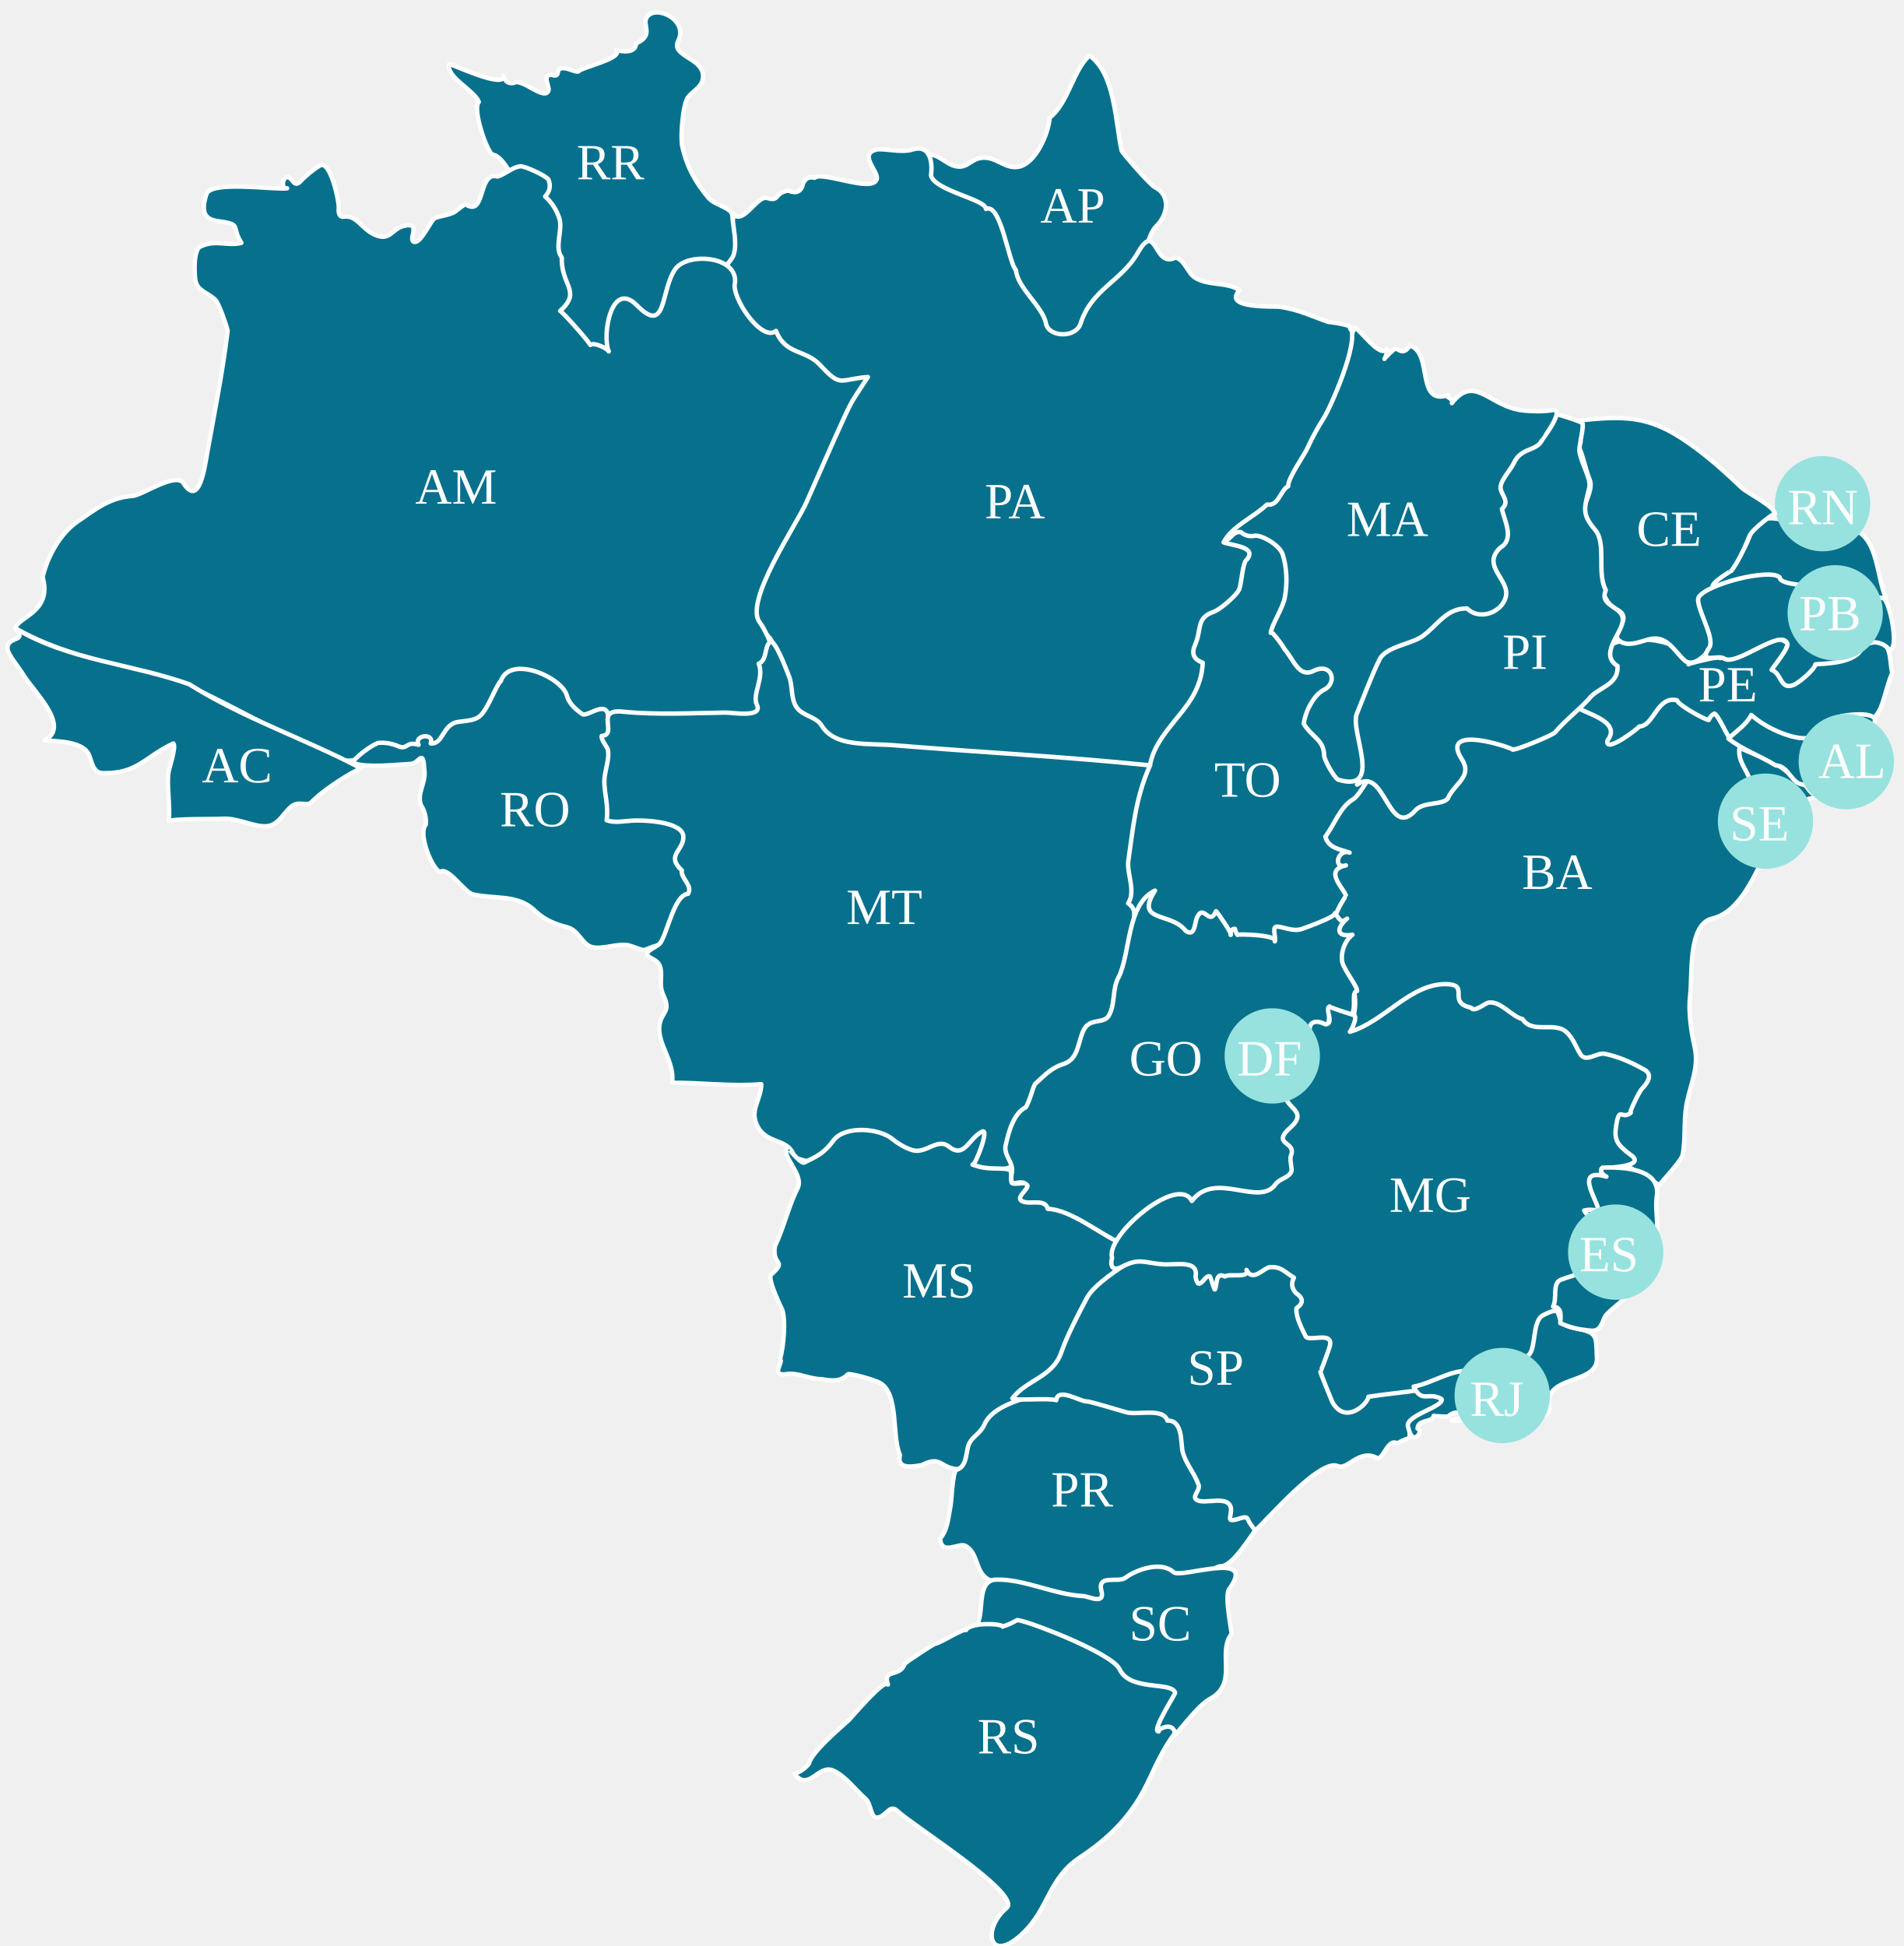
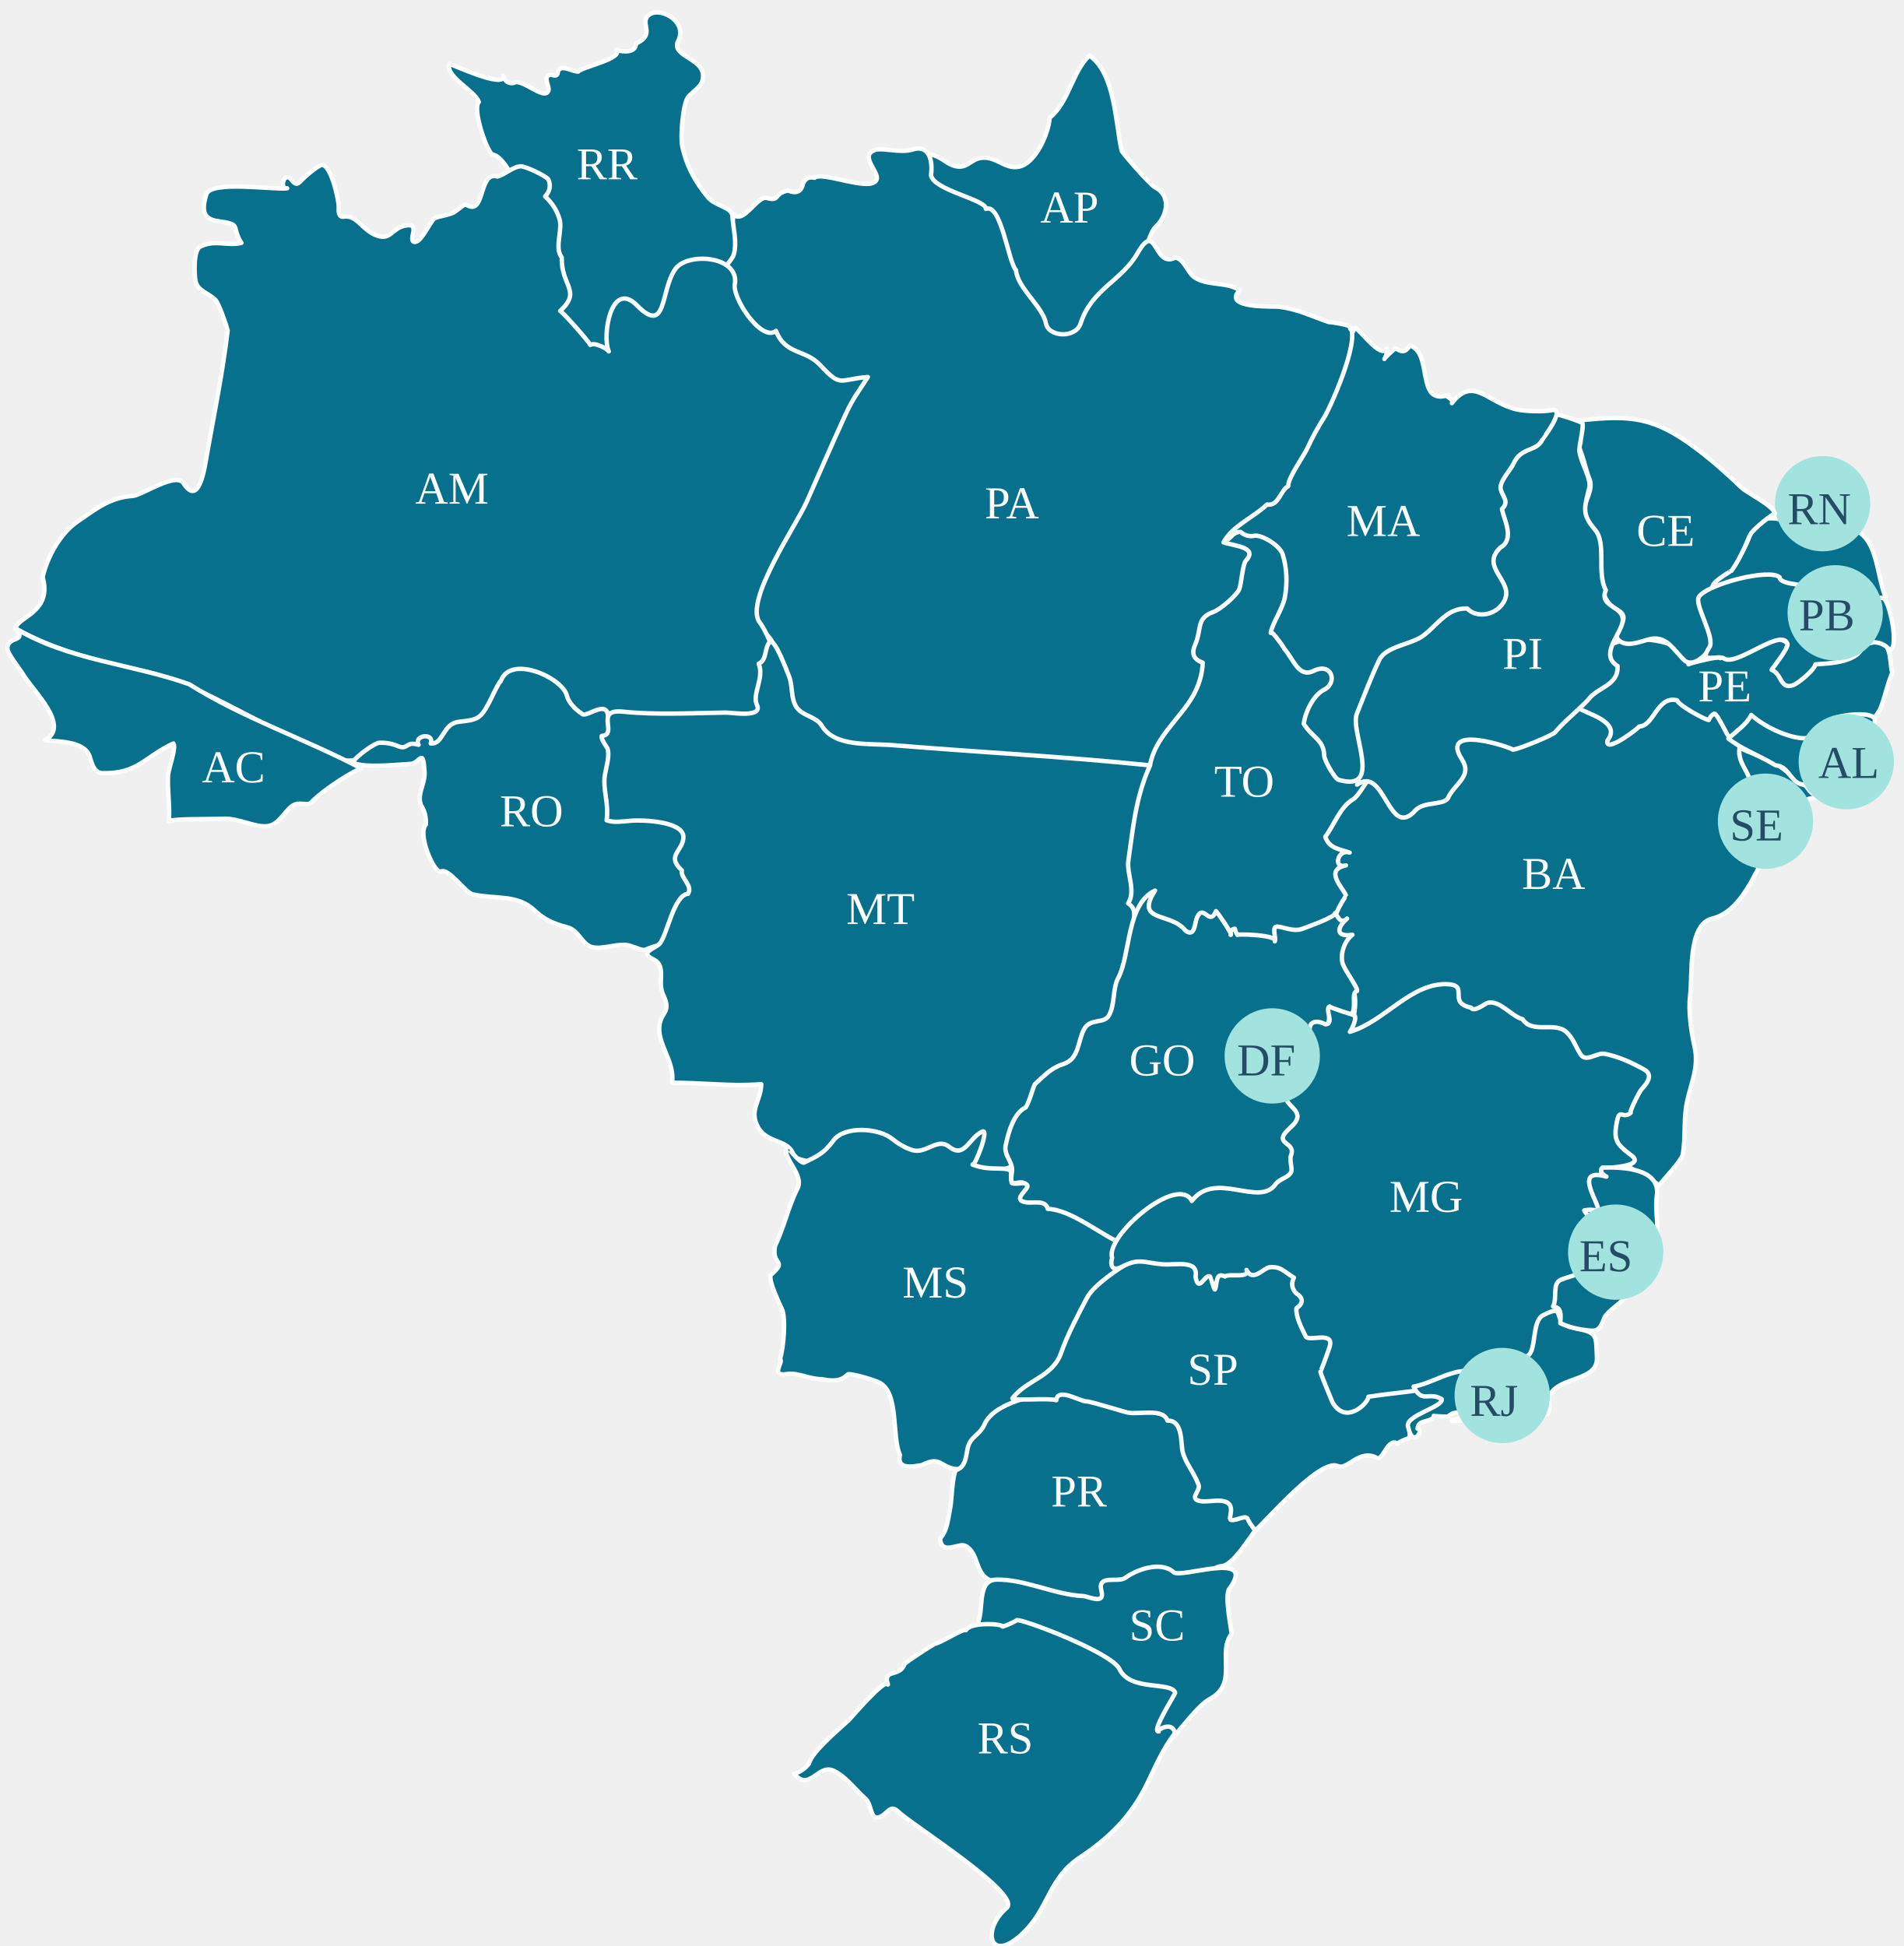
<svg xmlns="http://www.w3.org/2000/svg" xmlns:xlink="http://www.w3.org/1999/xlink" version="1.1" id="svg-map" x="0px" y="0px" width="450px" height="460px" viewBox="0 0 450 460" enable-background="new 0 0 450 460" xml:space="preserve">
  <style>
        .estado {
            fill: #07718D;
        }

+         .estado text {
+             font-size: 0.9em;
+         }
+ 
        .circle {
-             fill: #97E2DE;
+             fill: #A2E2DF;
+         }
+ 
+         .circle + text {
+             fill: #254C65;
        }

        a:hover, a:hover .circle {
            fill: #003354;
        }

        a:hover .circle {
            stroke: rgba(255, 255, 255, 0.6);
+         }
+ 
+         a:hover .circle + text {
+             fill: #97E2DE;
        }
    </style>
  <g>
    <a xlink:href="javascript:sendClick('to')" class="estado">
      <path stroke="#FFFFFF" stroke-width="1.04" stroke-linecap="round" stroke-linejoin="round" d="M289.558,235.641                 c16.104,0.575,44.973-31.647,44.835-45.259c-0.136-13.612-17.227-58.446-22.349-66.088c-5.122-7.628-37.905,2.506-37.905,2.506                 S234.852,233.695,289.558,235.641z" />
      <text transform="matrix(1 0 0 1 287.0137 188.3208)" fill="#FFFFFF">TO</text>
    </a>
    <a xlink:href="javascript:sendClick('ba')" class="estado">
      <path stroke="#FFFFFF" stroke-width="1.04" stroke-linecap="round" stroke-linejoin="round" d="M313.276,197.775                 c2.084-2.739,3.506-7.012,6.464-8.764c1.641-0.973,3.232-4.684,4.271-5.163c2.304-1.014,12.161-25.143,20.706-22.513                 c1.095,0.342,29.881,3.478,32.153,7.532c2.246-0.506,17.582-8.804,25.829-4.999c9.172,4.246,11.225,20.679,11.2,20.843                 c0.107,0.328-0.823,5.765-0.985,5.929c-1.15,1-5.258-0.807-4.22,2.138c1.317,3.751,5.094,10.583,9.97,6.613                 c-3.669,6.574-6.846,16.022-13.966,17.747c-5.808,1.411-4.605,13.421-5.178,18.037c-0.465,3.75,0.192,8.448,1.014,12.117                 c1.148,4.959-0.821,8.6-1.808,13.42c-0.822,4.162-0.219,8.299-0.987,12.297c-0.271,1.286-4.407,5.723-5.559,7.148                 c-1.616-1.426-63.952-37.248-73.1-36.265c1.149-3.738,2.438-9.559-0.741-12.723c-8.625-8.572-0.135-19.335-0.162-19.432                 c-0.546-1.725-5.396-6.079-0.026-7.175c-3.175,0.959-1.944-4.027,0.875-3.012C316.726,200.733,314.044,200.527,313.276,197.775z" />
      <text transform="matrix(1 0 0 1 359.7324 210.1221)" fill="#FFFFFF">BA</text>
    </a>
    <a xlink:href="javascript:sendClick('se')" class="estado">
      <path stroke="#FFFFFF" stroke-width="1.04" stroke-linecap="round" stroke-linejoin="round" d="M408.561,191.735                 c0.521-1.505,2.465-0.725,3.533-0.794c2.273-0.164,0.494-2.738,1.095-3.778c2.026-3.793-2.738-5.999-1.998-10.408                 c4.024,1.931,9.448,3.397,12.408,6.89c1.343,1.533,5.504,2.656,5.832,4.847c-6.822,0.384-6.901,8.819-11.942,11.572                 C413.545,202.212,407.055,193.721,408.561,191.735z" />
      <path class="circle" d="M417.324,182.854c6.214,0,11.266,5.035,11.266,11.262c0,6.208-5.052,11.261-11.266,11.261                 c-6.238,0-11.258-5.053-11.258-11.261C406.063,187.89,411.084,182.854,417.324,182.854z" />
      <text transform="matrix(1 0 0 1 408.9121 198.6689)" fill="#FFFFFF">SE</text>
    </a>
    <a xlink:href="javascript:sendClick('pe')" class="estado">
      <path stroke="#FFFFFF" stroke-width="1.04" stroke-linecap="round" stroke-linejoin="round" d="M373.011,167.238                 c2.709-0.795,6.218-14.106,8.325-15.106c4.136-1.986,17.255-1.437,17.8,4.903c-0.437-0.068,8.189-2.273,7.479-1.466                 c1.7-0.711,10.518-4.723,12.599-4.82c0.274-0.013,4.603,0.905,3.068,2.315c-0.464,0.439,4.219,3.698,10.789,3.45                 c4.66-0.176,5.179-3.436,8.627-4.409c5.89-1.67,4.737,3.698,5.589,6.943c-1.182,2.684-1.646,5.586-2.74,8.285                 c-1.533,3.792-9.804,9.791-13.39,12.119c-7.287,4.778-21.802-4.067-22.762-5.67c-0.602-0.985-2.55-5.121-3.178-5.107                 c-0.629,0.356-1.04,0.861-1.287,1.519c-0.904-0.013-7.256-3.533-7.502-4.655c-4.769-1.151-5.425,6.108-8.957,6.19                 c0.219,0.108-8.244,6.681-7.506,3.314C383.556,170.4,374.241,168.566,373.011,167.238z" />
      <text transform="matrix(1 0 0 1 401.3984 165.8003)" fill="#FFFFFF">PE</text>
    </a>
    <a xlink:href="javascript:sendClick('al')" class="estado">
      <path stroke="#FFFFFF" stroke-width="1.04" stroke-linecap="round" stroke-linejoin="round" d="M413.953,169.018                 c3.78,3.313,9.424,5.505,12.547,5.491c3.229-0.013,5.009-3.328,7.421-4.794c1.177-0.712,10.297-1.93,9.174,1.042                 c-1.807,4.848-7.122,8.585-10.024,12.789c-2.792,2-3.423,7.093-6.354,1.864c-3.259,0.424-3.722-4.424-6.957-4.477                 c-3.668-2.261-7.998-3.769-11.201-6.342C410.615,172.646,412.751,171.359,413.953,169.018z" />
      <path class="circle" d="M436.423,168.763c6.236,0,11.258,5.054,11.258,11.278c0,6.207-5.02,11.259-11.258,11.259                 c-6.241,0-11.263-5.052-11.263-11.259C425.16,173.816,430.182,168.763,436.423,168.763z" />
      <text transform="matrix(1 0 0 1 429.7891 183.895)" fill="#FFFFFF">AL</text>
    </a>
    <a xlink:href="javascript:sendClick('rn')" class="estado">
      <path stroke="#FFFFFF" stroke-width="1.04" stroke-linecap="round" stroke-linejoin="round" d="M404.698,138.795                 c2.383-4.027,6.574-6.123,8.49-11.149c1.973-5.107,3.834-5.818,8.764-4.642c5.041,1.207,9.339,0.837,14.57,1.671                 c7.534,1.193,6.848,10.968,9.206,16.516c-1.919,1.096-13.972,0.521-15.064-1.657c-1.041-2.067-2.904,7.107-5.094,7.3                 c1.532-5.847-12.654,1.78-5.424-8.683c2.545-3.67-6.302-0.808-6.711,0.725C410.121,144.013,407.217,139.151,404.698,138.795z" />
      <path class="circle" d="M430.827,107.798c6.241,0,11.261,5.039,11.261,11.261c0,6.224-5.02,11.261-11.261,11.261                 c-6.209,0-11.26-5.037-11.26-11.261C419.567,112.837,424.618,107.798,430.827,107.798z" />
      <text transform="matrix(1 0 0 1 422.541 123.9009)" fill="#FFFFFF">RN</text>
    </a>
    <a xlink:href="javascript:sendClick('ce')" class="estado">
      <path stroke="#FFFFFF" stroke-width="1.04" stroke-linecap="round" stroke-linejoin="round" d="M372.379,104.409                 c0.437-1.368,2.961-3.627,1.043-5.025c12.106-1.328,17.581-0.849,27.66,6.723c4.026,3.054,6.822,5.574,10.571,9.147                 c1.317,1.273,7.614,4.313,7.914,6.164c-0.054-0.316-5.396,3.696-5.997,5.217c-1.066,2.684-2.659,6.093-4.3,8.298                 c0.025-0.055-6.903,3.957-3.532,4.217c-4.41,3.821-1.015,8.135-0.797,11.517c0.196,2.767-4.38,7.587-6.765,5.422                 c-2.244-1.999-3.998-5.711-7.779-5.094c-1.998,0.329-5.476,2.189-7.612,0.479c-2.52-2.054,3.669-5.162-0.545-7.354                 c-6.987-3.615-1.264-15.393-6.684-20.239c-3.504-3.136,1.753-7.313,0.109-10.749C374.952,111.68,373.694,105.244,372.379,104.409                 C373.035,102.314,374.815,105.971,372.379,104.409z" />
      <text transform="matrix(1 0 0 1 386.8379 129.0347)" fill="#FFFFFF">CE</text>
    </a>
    <a xlink:href="javascript:sendClick('pi')" class="estado">
      <path stroke="#FFFFFF" stroke-width="1.04" stroke-linecap="round" stroke-linejoin="round" d="M320.781,185.478                 c2.465-5.149-7.505-20.801-7.505-20.801s47.354-65.868,54.285-66.841c0.299-0.042,6.243,1.768,6.463,2.219                 c0.438,0.863-0.821,5.244-0.685,6.587c0.275,2.629,2.879,6.587,2.328,8.684c-1.15,4.736-1.863,6.134,1.369,9.901                 c2.794,3.245,0.325,10.16,2.544,14.269c-1.778,4.23,4.768,3.656,3.943,7.613c-0.655,3.163-5.424,7.655-1.176,10.312                 c0.274,4.642-4.685,4.983-6.79,7.818c-2.631,2.835-5.535,5.013-7.999,7.888c-0.55,0.671-8.821,4.096-9.998,4.082                 c0.302-0.301-17.665-6.449-11.967,2.354c2.463,3.808-1.505,5.56-3.177,8.778c-0.633,2.164-5.836,0.958-7.836,3.205                 C328.176,198.748,327.409,180.727,320.781,185.478z" />
      <text transform="matrix(1 0 0 1 355.127 158.1045)" fill="#FFFFFF">PI</text>
    </a>
    <a xlink:href="javascript:sendClick('ma')" class="estado">
      <path stroke="#FFFFFF" stroke-width="1.04" stroke-linecap="round" stroke-linejoin="round" d="M288.845,127.827                 c4.108-2.726,31.195-48.985,31.386-50.395c1.235,0.397,6.084,7.435,7.562,5.025c0.493,0.013-0.328,2.15-0.547,2.396                 c-0.054-0.135,2.189-2.286,2.52-2.436c0.521-0.233,1.948,1.903,3.451-0.726c5.642,1.575,1.314,14.31,9.121,11.694                 c-1.147,0.384,1.452,0.74,0.848,1.905c5.095-6.587,8.488-0.027,15.337,1.491c2.025,0.466,6.243,0.575,8.162,0.207                 c3.808-0.823-2.082,6.847-2.082,6.887c-1.369,2.986-5.041,1.713-6.818,5.683c-0.684,1.549-3.506,4.327-3.042,6.148                 c0.494,1.781,2.081,2.863,0.274,4.629c0.603,2.793,3.066,7.109-0.385,9.12c-4.601,4.383,2.304,7.52,1.316,11.598                 c-0.9,3.726-6.244,5.725-9.147,2.78c-4.847-0.11-6.872,3.821-10.406,6.45c-2.74,2.041-8.793,2.493-10.327,5.642                 c-1.918,3.929-3.699,8.763-5.341,12.79c-1.699,4.204,6.383,18.762-4.328,15.611c-0.932-0.273-3.396-4.725-3.396-5.738                 c-0.081-3.739-2.738-4.176-4.821-7.477c0.356-3.025,2.466-6.929,4.766-8.052c3.342-1.63,1.919-6.629-2.466-4.465                 c-3.505,1.726-4.709-2.794-6.958-5.287c0.548,0.59-3.064-4.696-3.146-3.697c0.19-1.89,2.876-5.833,3.341-8.448                 c0.575-3.259,0.52-6.764-0.521-10.105c-0.63-2.068-4.656-4.521-6.518-4.437c-1.289,0.287-2.443,0-3.427-0.878                 C290.983,125.675,290.983,128.044,288.845,127.827z" />
      <text transform="matrix(1 0 0 1 318.2754 126.7036)" fill="#FFFFFF">MA</text>
    </a>
    <a xlink:href="javascript:sendClick('ap')" class="estado">
      <path stroke="#FFFFFF" stroke-width="1.04" stroke-linecap="round" stroke-linejoin="round" d="M225.198,39.089                 c3.274,1.165,3.985-1.315,6.572-1.74c3.616-0.603,5.683,2.725,9.037,2.067c4.055-0.78,7.093-8.025,7.314-11.598                 c4.492-3.534,5.503-11.258,9.42-14.68c6.055,4.258,6.11,15.788,7.589,22.485c-0.164,0.083,6.57,7.998,7.944,8.682                 c3.396,1.657,3.366,6.203,0.078,9.34c-3.777,3.587-7.449,34.275-7.449,34.275h-46.489c0,0,0.932-50.366,0-51.449                 C221.814,36.458,223.334,38.417,225.198,39.089z" />
      <text transform="matrix(1 0 0 1 245.9023 52.6099)" fill="#FFFFFF">AP</text>
    </a>
    <a xlink:href="javascript:sendClick('pa')" class="estado">
      <path stroke="#FFFFFF" stroke-width="1.04" stroke-linecap="round" stroke-linejoin="round" d="M173.378,50.619                 c2.259,2.63,5.629-4.478,7.901-3.82c3.19,0.918,1.478-1.108,5.026-1.752c1.931,0.806,3.096,0.273,3.519-1.631                 c0.535-1.26,1.453-1.726,2.725-1.384c1.768-1.684,13.558,3.603,14.68,0.384c0.629-1.821-4.287-5.709-0.302-6.997                 c1.643-0.533,6.012,0.808,8.75-0.068c3.986-1.288,4.876,2.684,4.382,6.066c0.631,3.587,13.145,5.766,12.982,7.97                 c3.589-1.518,5.354,12.763,7.105,14.447c0.357,4.26,6.304,8.585,7.07,12.544c0.628,3.396,7.065,3.616,8.213,0.095                 c2.578-8.133,9.696-10.022,13.475-16.651c4.603-8.038,3.725,3.752,8.955,1.067c2.11,0.411,2.876,3.629,4.574,4.724                 c3.18,2.027,7.779,0.974,10.572,3.013c-4.192,4.382,8.188,3.752,9.231,3.875c4.682,0.575,8.104,2.383,11.855,3.629                 c-0.164-0.069,4.792,0.52,5.178,1.245c2.026,3.767-4.904,19.214-6.382,21.486c-1.121,1.713-2.932,4.985-3.727,6.834                 c-0.902,2.026-4.764,7.313-4.655,9.229c-1.888,0.972-2.248,4.835-5.012,4.328c-3.096,3.026-8.187,4.999-10.27,8.956                 c2.057,0.781,8.325,1.041,5.311,4.272c-0.821,0.877-1.094,5.533-1.615,6.833c-0.575,1.384-4.464,4.779-6.108,5.34                 c-4.107,1.426-2.736,4.135-4.271,7.655c-0.933,2.054-0.546,3.491,1.756,4.339c-0.083,2.835-0.988,5.575-2.385,7.998                 c-3.041,5.245-9.009,9.818-10.079,16.27c-3.261,3.408-87.066-1.22-87.464-2.644c-1.423-5.012,1.508-24.006-2.808-27.88                 c-0.19-2.082-29.893-6.299-30.714-8.081C150.016,140.479,173.173,58.561,173.378,50.619z M319.139,77.664                 C319.302,76.912,319.74,78.76,319.139,77.664z" />
      <text transform="matrix(1 0 0 1 232.7725 122.5137)" fill="#FFFFFF">PA</text>
    </a>
    <a xlink:href="javascript:sendClick('rr')" class="estado">
      <path stroke="#FFFFFF" stroke-width="1.04" stroke-linecap="round" stroke-linejoin="round" d="M113.18,24.107                 c-0.972-2.753-7.861-5.889-6.999-8.984c0.068-0.232,13.229,6.053,12.79,2.808c0.398,1.329,1.219,1.889,2.439,1.685                 c1.889-1.301,7.148,4.204,8.216,1.889c0.438-0.959-1.657-3.753,0.74-3.848c1.026,0.438,1.534,0.164,1.52-0.822                 c0.835-1.752,3.575,0.219,4.793,0.083c0.767-1.056,10.625-3.026,9.037-5.094c1.37,0.438,4.574,0.808,4.63-1.547                 c4.546-2.054,1.15-4.409,2.644-6.354c2.177-2.82,9.791,0.809,7.327,5.738c-1.972,3.93,7.121,4.027,5.724,9.366                 c-0.452,1.686-2.479,2.724-3.423,3.971c-1.179,1.546-1.836,9.243-1.356,11.53c1.041,4.889,3.231,8.695,6.134,12.16                 c1.712,2.027,5.614,2.261,5.724,4.369c0.164,2.945,1.165,6.177,0.329,9.092c-1.547,5.424-36.618,30.471-36.618,30.471                 s-12.517-52.736-20.335-54.063C115.261,36.417,111.523,25.682,113.18,24.107z" />
      <text transform="matrix(1 0 0 1 136.2939 42.3862)" fill="#FFFFFF">RR</text>
    </a>
    <a xlink:href="javascript:sendClick('am')" class="estado">
      <path stroke="#FFFFFF" stroke-width="1.04" stroke-linecap="round" stroke-linejoin="round" d="M10.078,136.412                 c1.15-4.972,4.258-10.394,8.215-13.105c4.41-3.027,7.656-5.71,13.105-6.082c2.165-0.149,10.216-5.75,11.983-2.984                 c3.711,5.765,4.998-3.739,5.574-7.025c1.726-9.667,3.697-19.322,4.86-29.086c-0.342-1.356-2.013-6.231-2.833-7.163                 c-1.453-1.616-4.287-2.122-4.768-4.544c-0.272-1.452-0.574-7.258,1.109-8.121c3.494-1.768,6.547-0.042,9.737-0.89                 c-2.561-4.053,0.302-4.327-5.532-5.135c-3.438-0.466-3.971-2.466-2.738-6.368c1.053-3.3,15.898-1,19.088-1.396                 c-1.534,0.178-1.11-2.479-0.042-2.616c1.274-0.165,1.576,2.684,3.165,0.998c1.286-1.395,3.189-2.915,4.6-3.751                 c2.438-1.45,4.533,8.217,4.465,9.833c-0.041,0.78-0.137,2.438,1.177,2.246c3.012-0.466,4.219,2.849,7.273,4.231                 c3.778,1.713,3.929-1.355,7.023-2.068c4.301-0.985,0.711,3.396,2.383,3.793c1.589,0.385,3.806-4.969,4.821-5.572                 c0.93-0.533,3.725-0.753,4.846-1.602c3.013-2.245,1.933-1.686,3.492-1.206c3.478,1.041,2.233-8.367,6.491-7.066                 c1.822-0.466,3.643-2.34,5.533-2.423c1.041-0.043,6.066,2.287,6.544,3.147c0.589,1.465,0.316,2.795-0.793,3.986                 c1.575,1.425,2.698,3.149,3.355,5.162c0.904,2.862-1.286,6.807,0.588,9.299c-0.22,6.655,4.808,7.887-0.396,12.597                 c0.192-0.178,6.711,7.067,7.121,8.039c0.971-0.711,4.066,0.849,4.381,1.535c-1.658-3.629,0.547-17.09,6.628-10.915                 c7.203,7.327,5.491-3.615,9.148-8.627c2.834-3.875,14.597-3.136,14.077,3.246c-1.082,3.273,6.271,14.256,9.667,11.436                 c2.26,5.737,6.889,4.285,10.407,8.051c5.094,5.464,4.37,3.396,11.313,2.848c-2.259,3.602-3.425,4.808-5.272,8.86                 c-3.149,6.862-6.15,13.776-9.204,20.678c-2.437,5.505-14.843,23.471-11.105,28.442c4.806,6.395,9.339,30.183,11.324,29.934                 c-6.162-0.26-48.079-10.625-51.652-8.105c-1.453,1.013-53.626,10.503-55.9,10.819c-6.369,0.875-18.09-7.272-23.719-10.136                 c-8.601-4.381-16.61-8.981-26.088-11.05c-10.282-2.259-20.635-4.793-29.878-10.011C4.121,145.766,12.433,144.779,10.078,136.412z" />
      <text transform="matrix(1 0 0 1 98.1406 119.0591)" fill="#FFFFFF">AM</text>
    </a>
    <a xlink:href="javascript:sendClick('ac')" class="estado">
      <path stroke="#FFFFFF" stroke-width="1.04" stroke-linecap="round" stroke-linejoin="round" d="M3.656,148.545                 c12.557,7.544,27.524,8.367,41.082,13.2c12.802,8.065,27.278,12.845,40.616,19.872c-2.834,1.205-7.587,4.382-9.983,6.395                 c-2.93,2.45-1.3,2.04-4.628,1.957c-2.93-0.069-3.957,4.615-7.203,5.259c-2.999,0.603-7.161-1.958-10.995-1.697                 c-1.905,0.136-11.969-0.056-12.64,0.603c0.313-3.642-0.385-7.299-0.165-10.941c0.096-1.439,1.998-6.533,1.245-7.451                 c-6.82,3.149-8.339,7.19-16.733,7.013c-2.136-0.042-2.562-2.492-3.081-4.001c-1.247-3.572-7.218-3.422-10.559-3.778                 c6.299-3.41-3.107-11.9-5.216-15.679c-0.52-0.918-3.588-4.655-3.629-5.957C1.642,150.174,6.612,151.968,3.656,148.545z" />
      <text transform="matrix(1 0 0 1 47.7017 184.9355)" fill="#FFFFFF">AC</text>
    </a>
    <a xlink:href="javascript:sendClick('ro')" class="estado">
      <path stroke="#FFFFFF" stroke-width="1.04" stroke-linecap="round" stroke-linejoin="round" d="M83.34,180.232                 c0.931-1.574,5.341-4.668,6.312-4.656c1.355-0.067,2.671,0.138,3.958,0.603c3.012,1.44,2.039-1.135,5.341-0.123                 c-1.274-2.287,3.793-2.943,2.86-0.315c3.068,0.247,2.725-4.683,6.668-5.12c4.438-0.508,5.054-0.646,7.122-4.534                 c0.135-0.246,2.628-5.519,2.752-5.025c2.191-6.491,14.585-0.878,15.638,3.355c0.397,1.615,1.834,3.137,3.642,4.369                 c1.246,0.862,6.327-3.999,6.134,1.314c-0.78,1.274,26.663,7.656,30.005,19.282c3.82,13.338-16.421,32.167-18.173,34.043                 c-4.464,1.191-2.039,1.726-6.6,0.15c-2.574-0.875-6.422,0.986-9.08,0.289c-2.409-0.645-3.041-3.957-5.86-4.683                 c-3.055-0.78-5.423-1.795-7.654-3.93c-4.041-3.876-8.983-2.645-14.475-3.808c-1.835-0.083-6.053-6.779-7.874-5.327                 c-1.821-0.438-5.381-9.094-3.397-11.204c0.124-1.67-0.26-3.204-1.163-4.627c-0.986-2.644,1.041-5.026,0.863-7.806                 c-0.384-6.081-1.028-1.986-3.382-1.903C94.336,180.686,85.957,181.671,83.34,180.232z" />
      <text transform="matrix(1 0 0 1 118.1299 195.3193)" fill="#FFFFFF">RO</text>
    </a>
    <a xlink:href="javascript:sendClick('mt')" class="estado">
      <path stroke="#FFFFFF" stroke-width="1.04" stroke-linecap="round" stroke-linejoin="round" d="M142.237,173.962                 c4-0.316-1.888-6.452,5-5.738c7.914,0.808,16.295,0.328,24.279,0.218c1.629-0.013,8.902,1.288,7.395-1.833                 c-1.192-2.453,1.821-6.425,0.425-9.725c2.027-0.864,1.289-3.807,2.629-5.107c1.151-1.123,4.176,7.244,4.436,7.819                 c1.097,2.451,0.398,5.478,1.932,7.654c1.41,1.987,4.574,2.136,5.889,4.259c3.136,5.136,10.845,4.137,17.13,4.657                 c20.159,1.656,40.356,2.669,60.486,4.752c-3.48,7.763-3.999,14.912-5.122,22.552c-0.437,2.972,1.863,7.163-0.056,10.065                 c1.945,1.287,1.346,2.753,1.424,4.409c1.151,25.129-20.429,60.186-33.548,58.569c-10.914-1.369-45.3,0.058-46.928-3.396                 c-1.165-3.944-6.136-2.658-8.395-6.603c-2.301-4.051,0.684-6.299,0.737-10.242c-6.997,0.603-14.09-0.384-21.102-0.324                 c0.793-5.016-3.725-9.288-2.929-13.809c0.519-3.025,2.726-2.916,0.932-6.79c-1.206-2.589-0.261-4.247-0.699-6.382                 c-0.289-1.385-1.042-1.876-2.124-2.424c-2.931-1.493,1.246-2.48,2.056-3.644c1.726-2.465,3.299-11.394,6.545-11.612                 c1.219-1.999-1.781-3.643-1.465-5.56c-3.902-3.588,0.506-4.643,0.369-7.984c-0.151-3.627-9.654-3.944-12.256-3.751                 c-1.821,0.137-4.109,0.562-5.888-0.094c0.493-3.521-0.521-6.054-0.535-9.217c-0.014-2.286,1.288-5.177,0.835-7.45                 C143.581,176.618,141.937,174.714,142.237,173.962z" />
      <text transform="matrix(1 0 0 1 200.0244 218.4175)" fill="#FFFFFF">MT</text>
    </a>
    <a xlink:href="javascript:sendClick('ms')" class="estado">
      <path stroke="#FFFFFF" stroke-width="1.04" stroke-linecap="round" stroke-linejoin="round" d="M183.198,294.536             c2.136-4.464,3.177-9.394,5.312-13.61c1.712-3.344-4.067-7.587-2.423-9.807c0.027-0.026,2.738,3.641,3.917,3.725             c3.204-1.534,4.807-2.272,6.984-5.228c2.615-3.59,10.832-3.014,14.051-0.305c1.259,1.041,3.068,2.107,4.668,2.574             c3.163,0.934,5.889-3.013,8.559-0.873c3.724,2.982,4.626-1.862,7.86-3.509c1.945-1.012-1.768,8.465-2.244,7.781             c2.463,0.959,4.285,0.901,6.82,0.959c3.504,0.081,1.805,1.205,2.436,3.339c0.466,1.564,28.948-5.997,29.416,0.578             c0.302,3.837-0.987,61.813-0.987,61.813s-39.532,5.533-41.602,5.286c-3.889-0.492-3.587-3.231-8.063-0.933             c-2.028,0.329-6.012,1.205-5.177-2.409c-2.013-4.354-0.111-14.625-4.849-17.088c-1.206-0.659-7.092-2.36-7.504-1.945             c-1.699,1.777-3.739,1.562-6.121,1.121c-2.904,0.027-5.629-1.614-8.243-1.203c-4.178,0.656-0.603-2.986-1.645-3.535             c0.932-2.847,1.411-9.912,0.453-11.856c-0.165-0.331-3.52-7.232-2.547-8.108C186.306,297.688,182.334,299.415,183.198,294.536z" />
      <text transform="matrix(1 0 0 1 213.2939 306.7236)" fill="#FFFFFF">MS</text>
    </a>
    <a xlink:href="javascript:sendClick('go')" class="estado">
      <path stroke="#FFFFFF" stroke-width="1.04" stroke-linecap="round" stroke-linejoin="round" d="M237.768,270.519                 c0.628-2.904,1.835-7.396,4.709-8.766c1.015-1.644,1.754-5.147,2.275-5.586c2.408-2.247,3.889-3.783,6.63-4.656                 c3.723-1.205,3.338-5.342,4.846-8.165c1.504-2.845,4.736-1.15,5.942-3.382c1.479-2.834,0.741-6.161,2.189-8.874                 c2.902-5.531,1.862-17.363,8.656-20.567c-4.878,7.641,3.698,4.971,7.201,9.449c2.273,1.738,2.164-1.822,2.71-3.055                 c1.618-3.533,2.878,2.247,4.52-1.533c0.413,0.37,4.136,5.765,3.427,5.601c-0.029-0.931,0.326-1.408,1.037-1.438                 c0.108,0.534,0.274,1.013,0.602,1.452c-0.602-0.261,9.697-0.095,8.82,1.534c0.36-0.657-0.602-3.11,0.221-3.438                 c1.039-0.411,3.971,1.368,6.351,0.438c1.045-0.397,7.889-2.807,7.671-3.683c0.767,0.905,1.262,2.67,2.85,1.286                 c-2.632,2.274-2.576,4.466,1.258,3.821c-1.861,1.438-2.846,4.341-2.382,6.547c0.357,1.643,3.752,5.973,3.478,6.751                 c-1.78,0.315,0.602,5.438-2.325,6.078c-3.181,0.701-3.973-5.53-4.3,0.688c-0.164,1.48-1.097,1.67-2.768,0.576                 c-3.288,0.327-0.549,2.19-1.121,3.888c-0.988,2.902,2.792,6.437-2.411,6.764c-3.586,0.219-2.682,1.341-2.682-2.739                 c-0.028-4.573-12.054-3.643-10.218,0.521c-4.901,6.355,12.05-0.326,9.668,6.355c-1.313,3.752,15.83,28.211,10.406,25.416                 c-1.944-0.986-50.804,10.271-49.982,12.105c-5.012-2.136-11.804-7.941-17.391-8.162c-0.438-2.189-3.618-1.284-5.095-1.533                 c-3.724-0.604,1.04-3.231,0.22-4.109c-1.89-1.916-4.382,1.756-3.588-3.012C239.602,274.627,237.055,273.038,237.768,270.519z" />
      <text transform="matrix(1 0 0 1 266.9111 254.2139)" fill="#FFFFFF">GO</text>
    </a>
    <a xlink:href="javascript:sendClick('pr')" class="estado">
      <path stroke="#FFFFFF" stroke-width="1.04" stroke-linecap="round" stroke-linejoin="round" d="M222.225,363.694                 c1.807-2.138,1.889-4.881,2.424-7.479c0.301-1.453,0.465-7.86,1.369-8.736c2.3-0.684,2.3-3.315,2.726-5.204                 c0.616-2.738,2.821-2.958,3.984-5.616c4.369-9.91,38.947-9.529,46.476-9.227c4.658,0.193,15.775,34.563,17.916,33.794                 c-1.728,2.19-5.754,8.929-8.41,8.984c-4.054,0.057-14.215,14.68-14.215,14.68s-37.329-12.05-40.287-11.285                 c-3.875-1.449-2.698-6.491-6.054-8.216C226.663,364.623,222.498,367.8,222.225,363.694z" />
      <text transform="matrix(1 0 0 1 248.4453 356.1045)" fill="#FFFFFF">PR</text>
    </a>
    <a xlink:href="javascript:sendClick('sc')" class="estado">
      <path stroke="#FFFFFF" stroke-width="1.04" stroke-linecap="round" stroke-linejoin="round" d="M231.029,383.959                 c1.669-3.338-0.284-10.516,4.573-10.569c6.631-0.109,13.639,3.559,20.402,3.888c1.317,0.055,5.231,2.163,4.357-1.15                 c-1.095-4.164,3.945-1.863,5.67-3.179c2.274-1.724,8.187-4.106,11.311-1.367c1.423,1.809,20.05-5.395,13.284,3.946                 c-1.368,1.395,0.713,10.789,0.466,10.734c-3.449,4.438,1.726,11.666-5.096,15.334c-2.901,1.536-7.284,7.779-9.64,9.995                 C276.085,411.866,233.534,382.918,231.029,383.959z" />
      <text transform="matrix(1 0 0 1 266.9111 387.7646)" fill="#FFFFFF">SC</text>
    </a>
    <a xlink:href="javascript:sendClick('rs')" class="estado">
      <path stroke="#FFFFFF" stroke-width="1.04" stroke-linecap="round" stroke-linejoin="round" d="M191.236,416.881                 c0.52-2.684,7.38-8.409,9.477-10.351c0.37-0.359,8.599-10.08,9.174-8.329c-1.301-3.89,2.781-1.589,3.917-4.819                 c0.26-0.521,7.04-4.821,7.109-4.795c1.436-0.191,6.721-3.695,7.421-3.257c1.204-2.028,8.927-1.479,8.653-0.824                 c1.165-0.38,2.284-0.877,3.326-1.479c0.221-0.821,22.459,7.533,24.319,11.531c2.523,5.34,12.217,2.822,13.15,5.563                 c0.106,0.275-5.809,9.339-3.89,9.173c-0.985,0.08,3.204-2.875,3.834,0.409c-2.793,3.619-4.6,7.834-6.571,11.944                 c-3.696,7.614-8.872,12.765-15.886,17.42c-7.394,4.902-7.339,11.941-13.257,17.693c-8.091,7.942-10.159-0.574-4.08-5.752                 c3.806-3.231-22.527-19.746-25.578-22.732c-1.918-1.862-2.384,0.274-4.219,1.15c-2.547,1.205-1.917-2.822-3.588-4.273                 c-2.3-1.999-4.793-5.479-7.737-6.68c-3.478-1.367-5.615,5.145-9.052,0.821C189.168,418.854,190.332,418.032,191.236,416.881z" />
      <text transform="matrix(1 0 0 1 231.0313 414.4658)" fill="#FFFFFF">RS</text>
    </a>
    <a xlink:href="javascript:sendClick('sp')" class="estado">
      <path stroke="#FFFFFF" stroke-width="1.04" stroke-linecap="round" stroke-linejoin="round" d="M239.3,330.554                 c3.26-4.356,9.56-5.039,11.531-10.792c1.369-3.942,3.889-8.818,6.135-13.036c1.561-2.957,7.749-7.121,10.517-8.65                 c0.383-0.196,32.974-6.138,42.234-1.701c20.265,9.724,26.017,33.879,27.854,33.304c4.408-1.425,5.34,3.778,2.106,4.49                 c-1.754,0.413-6.519,1.479-6.49,3.399c0.027,3.448,0.521,1.615-2.931,3.639c-2.189-1.42-3.34,4.111-4.763,3.426                 c-4.271-2.244-6.958,2.96-9.258,1.918c-4.271-1.918-16.98,13.092-19.638,15.336c0.245-0.218-1.148-1.479-1.587-2.685                 c-0.466-1.369-2.658,0.385-4.025,0.082c-0.986-0.192,1.751-4.079-2.303-4.52c-1.369-0.164-3.753,0.303-4.929,0.084                 c-2.903-0.547,0.108-2.41-0.439-3.862c-1.067-2.986-3.013-4.931-3.751-7.779c-0.52-1.945,0.165-7.531-3.615-7.395                 c-0.848-2.956-6.628-1.451-9.066-1.862c-0.162,0.163-8.846-2.684-10.079-2.684c-1.616-0.029-6.791-3.396-7.121-0.274                 C247.982,330.386,239.876,331.21,239.3,330.554z" />
      <text transform="matrix(1 0 0 1 280.6816 327.3193)" fill="#FFFFFF">SP</text>
    </a>
    <a xlink:href="javascript:sendClick('mg')" class="estado">
      <path stroke="#FFFFFF" stroke-width="1.04" stroke-linecap="round" stroke-linejoin="round" d="M262.881,297.305                 c-1.696-5.094,15.531-19.882,18.844-13.421c5.531-7.367,15.886,1.588,19.773-3.944c0.988-1.367,3.015-1.453,3.725-2.957                 c0.326-0.711-0.493-2.793-0.056-3.888c1.369-3.398-4.873-2.355-0.109-6.603c4.547-4.053-1.917-4.739-1.204-8.186                 c0.957-4.604,1.807-4.713,5.613-6.027c1.943-0.688,0.906-8.272,0.083-8.52c-0.108-2.699,1.974-2.546,3.782-1.617                 c2.188-0.135-0.276-3.695,0.957-4.243c-0.357,0.151,5.559,1.999,5.724,2.055c0.986,0.358-0.52,3.534-0.931,3.943                 c8.217-2.355,14.514-11.789,23.279-11.242c4.983,0.316-0.327,4.339,5.367,5.544c0.684,1.234,3.34-1.054,4.054-1.189                 c2.876-0.536,5.53,3.284,8.106,3.886c2.301,3.578,7.503,0.537,10.298,3.001c1.755,1.589,2.188,3.397,3.396,5.313                 c1.314,2.052,3.86-0.465,5.726-0.109c3.257,0.656,6.326,2.026,9.338,3.723c2.19,1.205,0.768,3.179-0.548,4.573                 c-0.765,0.796-3.259,6.165-2.627,5.643c-2.138,1.781-2.628-1.669-3.397,2.764c-0.628,3.674,0.164,4.714,3.149,7.015                 c4.901,3.229-6.765,3.12-6.71,3.504c0.22,0.601-2.846,41.96-3.835,42.179c-6.737,1.562-14.513,5.311-21.744,7.012                 c-12.736,2.985-24.295,3.778-29.471,4.656c0,1.452-5.367,6.872-8.518,1.259c0,0-3.041-7.285-2.821-7.229                 c0.105-0.027,2.138-5.506,2.244-6.137c0.768-3.504-5.042-0.765-5.749-2.188c-0.878-1.81-2.358-4.576-2.166-6.628                 c1.699-1.205,1.672-2.383-0.08-3.562c-1.04-1.095-1.205-2.303-0.521-3.672c-2.329-1.424-3.065-2.683-5.698-2.462                 c-1.479,0.138-4.055,3.668-5.506,0.629c0.878,2.108-4.188,0.769-5.094,1.56c-2.354-1.202-1.779,2.028-2.384,3.069                 c-0.137,0.22-1.014-2.904-1.065-2.961c-1.149-1.175-2.767,4.165-3.505-0.055c0.766-4.105-4.657-2.709-7.67-2.93                 c-4.708-0.353-5.53-1.613-9.858,0.631C262.993,300.562,262.336,299.274,262.881,297.305z" />
      <text transform="matrix(1 0 0 1 328.4063 286.4561)" fill="#FFFFFF">MG</text>
    </a>
    <a xlink:href="javascript:sendClick('rj')" class="estado">
      <path stroke="#FFFFFF" stroke-width="1.04" stroke-linecap="round" stroke-linejoin="round" d="M332.886,337.429                 c-1.26-2.768,8.409-4.795,7.89-6.71c-3.177-1.864-4.602,1.148-6.63-2.959c4.274-0.686,9.533-4.49,13.831-3.562                 c0.548-0.219,4.902-1.753,4.96,0.167c2.546-1.566,5.479-2.412,8.105-3.837c2.246-1.206,0.932-8.218,3.725-9.643                 c6.054-3.123,1.398,1.836,7.066,2.959c5.888,1.205,5.395,1.48,5.641,7.067c0.247,5.642-8.763,4.381-11.063,8.764                 c-1.039,1.999,1.698,5.368-3.368,4.903c-4.188-0.413-10.628,2.355-9.285-3.18c-1.039-0.08-1.861,0.301-2.464,1.124                 c0,0,0.105,2.767-0.74,2.741c-0.766-0.056-7.643,1.094-7.449,0.463c1.398-0.359,2.708-0.684,4.135-0.794                 c-1.667-0.713-2.957-1.839-4.901-0.142c0.465,0.195-4.227-0.086-3.379-0.113c-0.521,1.727-3.814,0.699-3.879,3.045                 C336.717,337.908,333.927,342.41,332.886,337.429z" />
      <path class="circle" d="M355.094,318.613c6.209,0,11.263,5.021,11.263,11.259c0,6.208-5.056,11.264-11.263,11.264                 c-6.211,0-11.263-5.054-11.263-11.264C343.831,323.634,348.883,318.613,355.094,318.613z" />
      <text transform="matrix(1 0 0 1 347.4648 334.6807)" fill="#FFFFFF">RJ</text>
    </a>
    <a xlink:href="javascript:sendClick('es')" class="estado">
      <path stroke="#FFFFFF" stroke-width="1.04" stroke-linecap="round" stroke-linejoin="round" d="M367.119,308.834                 c1.044-1.999-0.298-5.451,1.841-6.326c3.697-1.453,3.858-0.467,5.941-4.49c0.767-1.563,3.999-5.807,2.848-7.835                 c-0.439-0.765-3.204-3.613-3.286-4.05c1.04-0.249,2.079-0.219,3.123,0.054c1.366-0.654-6.465-10.519,2.137-8.054                 c-1.204-0.655-1.535-1.365-0.932-2.135c4.358-0.138,13.856,0.027,12.845,6.738c-0.577,3.835,0.933,8.079-0.577,11.804                 c-0.218,0.576-5.861,8.954-5.831,8.954c0.985,3.289-5.18,5.808-6.054,8.165c-1.313,3.56-2.135,3.013-5.614,2.573                 c-1.64-0.274-3.202-0.768-4.736-1.451C368.819,311.297,369.424,309.055,367.119,308.834z" />
      <path class="circle" d="M381.917,284.723c6.21,0,11.261,5.055,11.261,11.262c0,6.212-5.051,11.261-11.261,11.261                 c-6.212,0-11.263-5.049-11.263-11.261C370.654,289.777,375.705,284.723,381.917,284.723z" />
      <text transform="matrix(1 0 0 1 373.3047 300.4971)" fill="#FFFFFF">ES</text>
    </a>
    <a xlink:href="javascript:sendClick('df')" class="estado">
      <path stroke="#FFFFFF" stroke-width="1.04" stroke-linecap="round" stroke-linejoin="round" d="M292.461,246.197                 c0,0,12.929-2.903,14.188,0c1.233,2.903,0.659,10.683-1.424,11.504c-2.08,0.849-14.296-1.806-14.023-3.313                 C291.503,252.853,292.461,246.197,292.461,246.197z" />
      <path class="circle" d="M300.735,238.34c6.212,0,11.26,5.035,11.26,11.258c0,6.21-5.048,11.263-11.26,11.263                 c-6.209,0-11.261-5.053-11.261-11.263C289.475,243.377,294.523,238.34,300.735,238.34z" />
      <text transform="matrix(1 0 0 1 292.4141 254.2139)" fill="#FFFFFF">DF</text>
    </a>
    <a xlink:href="javascript:sendClick('pb')" class="estado">
      <path stroke="#FFFFFF" stroke-width="1.04" stroke-linecap="round" stroke-linejoin="round" d="M401.575,141.096                 c2.081-3.081,16.791-6.82,19.117-4.616c0,1.918,7.259,1.686,10.133,2.712c-0.492,3.038,12.652,1.533,14.408,2.259                 c1.421,0.589,3.833,11.983,1.421,12.202c-0.874-1.124-2.083-1.739-3.586-1.835c-2.957-0.027-2.546,1.863-4.383,3.108                 c-2.626,1.767-6.571,1.917-9.558,2.109c-0.162,1.232-3.943,4.438-5.259,4.916c-3.122,1.149-2.657-2.727-5.095-3.602                 c0.713-1.124,4.082-5.203,3.725-6.205c-1.423-3.846-12.051,5.52-14.981,3.506c-1.396-0.973-6.218,1.493-3.476-2.588                 C405.574,150.776,400.398,142.889,401.575,141.096z" />
      <path class="circle" d="M433.797,133.597c6.237,0,11.26,5.051,11.26,11.261c0,6.226-5.022,11.262-11.26,11.262                 c-6.208,0-11.257-5.036-11.257-11.262C422.54,138.647,427.589,133.597,433.797,133.597z" />
      <text transform="matrix(1 0 0 1 425.2129 148.9893)" fill="#FFFFFF">PB</text>
    </a>
  </g>
</svg>
